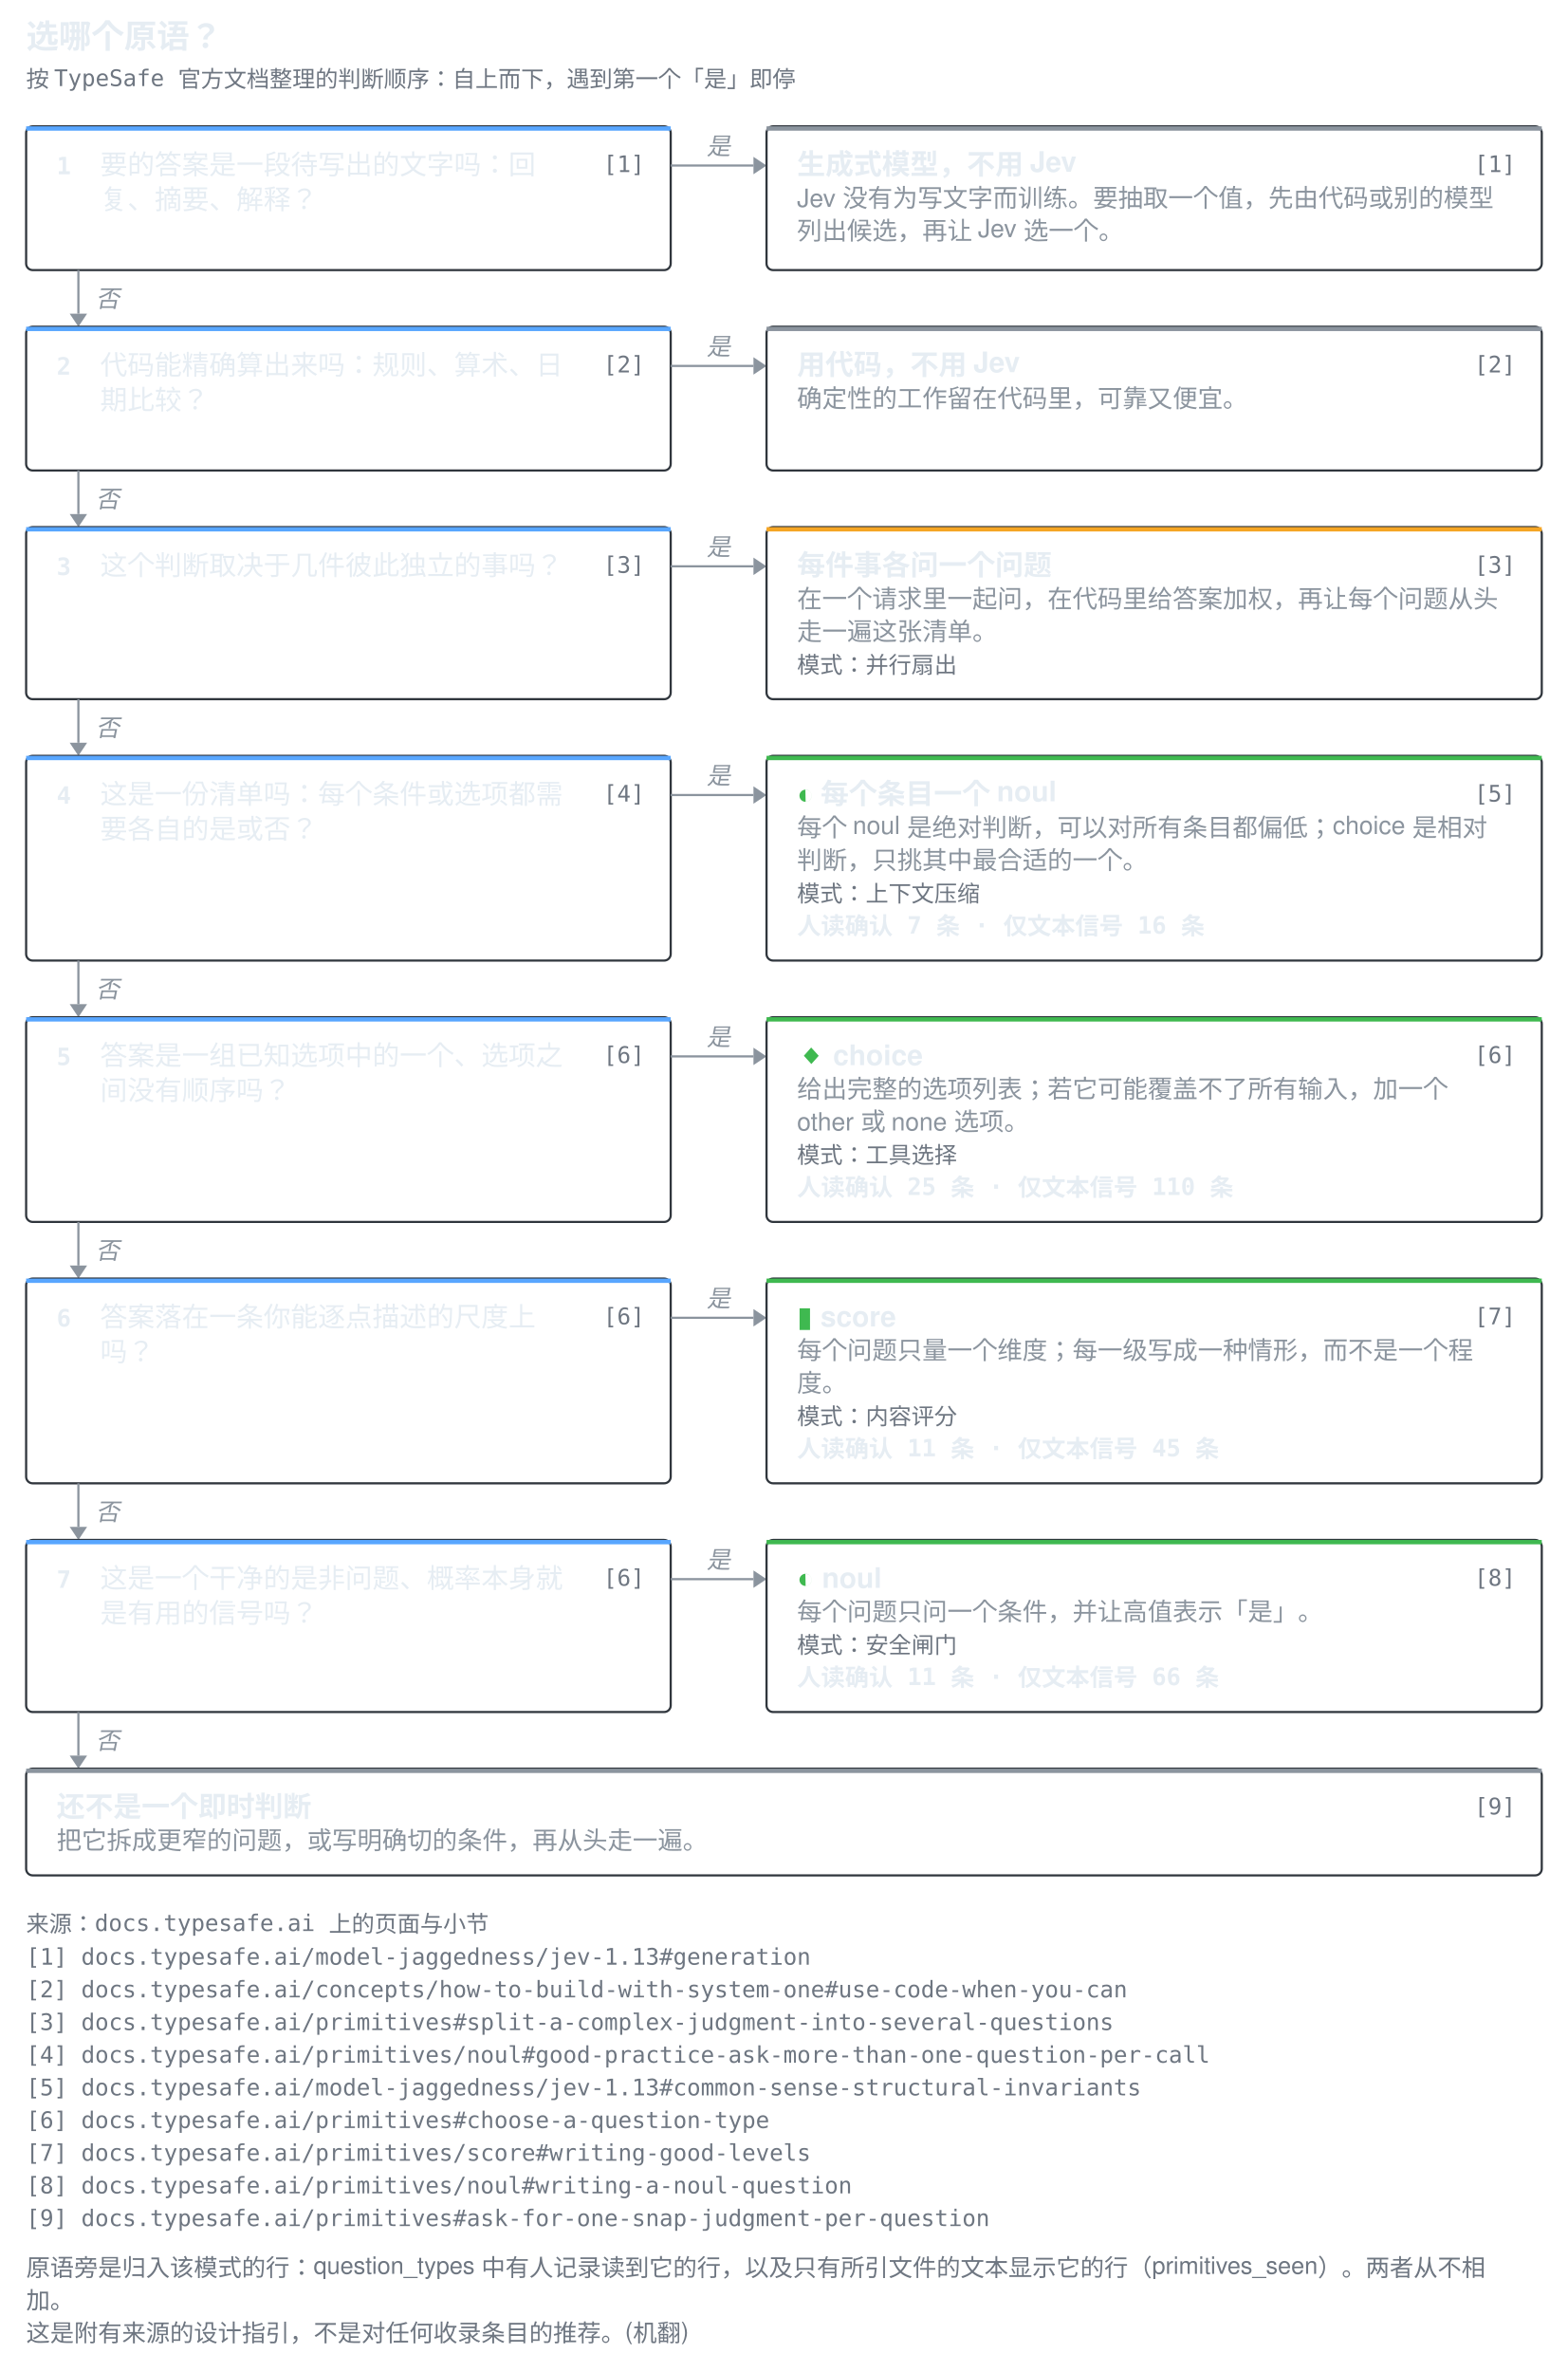
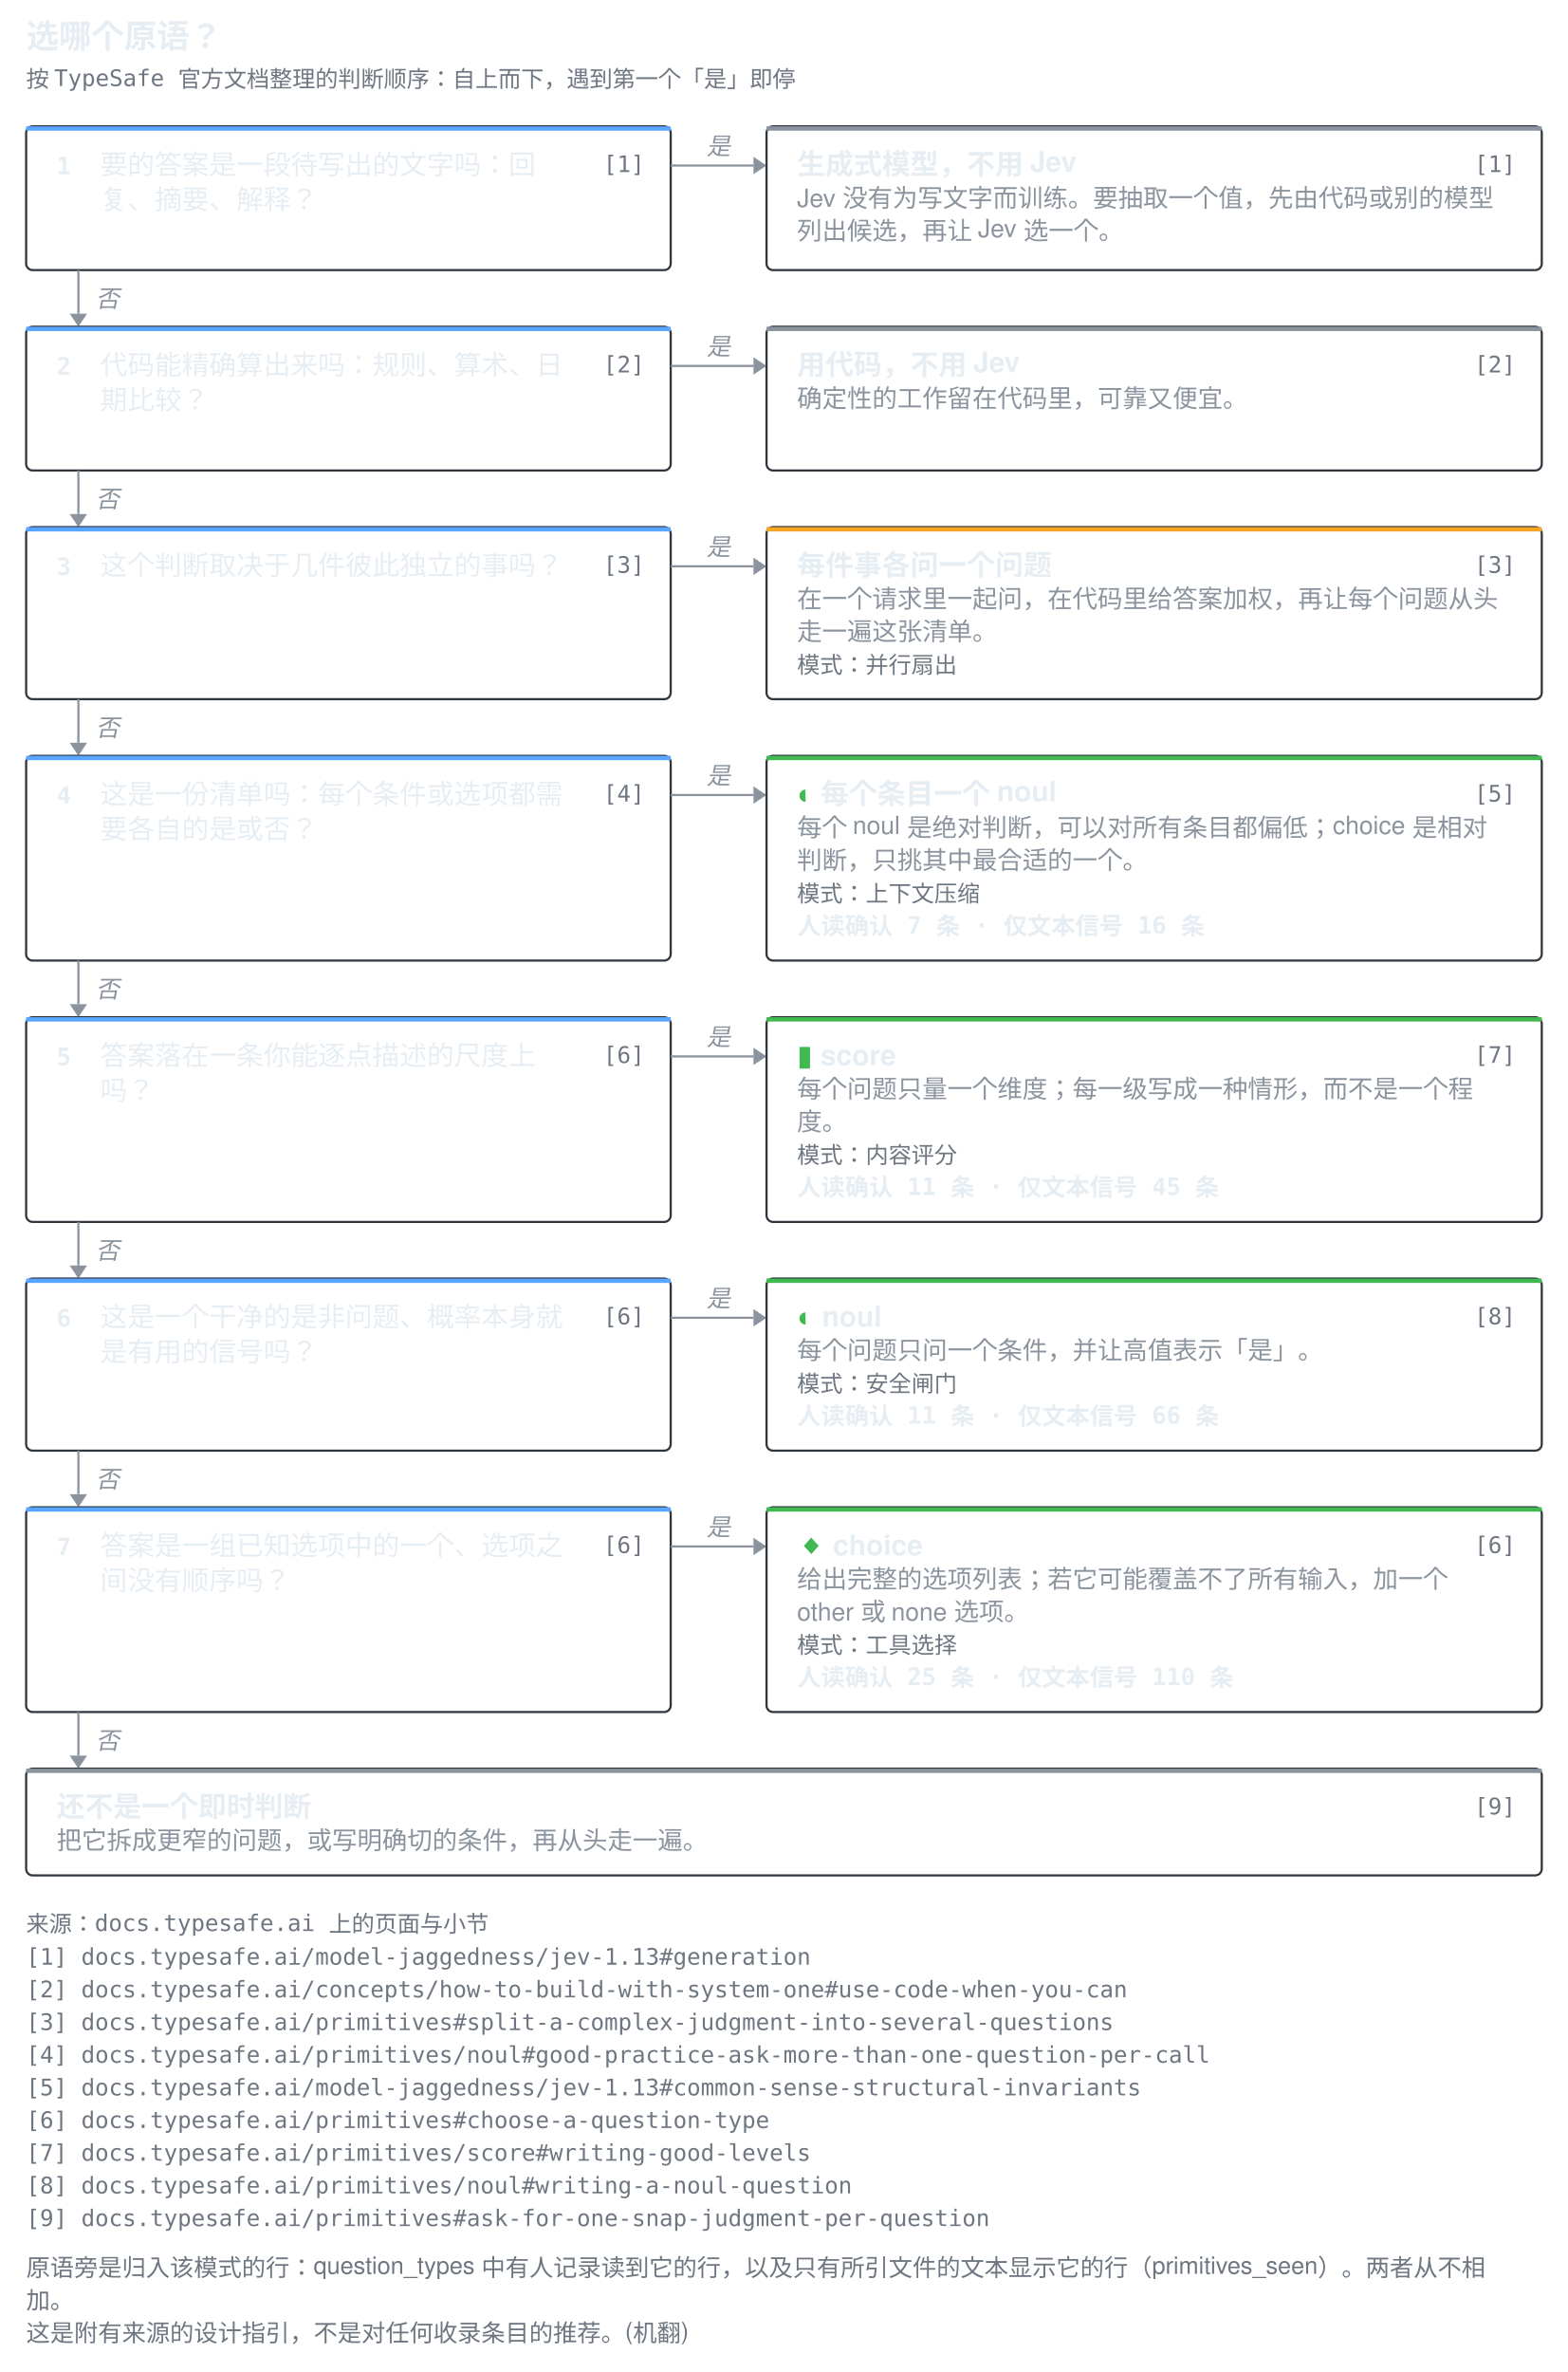
- <svg xmlns="http://www.w3.org/2000/svg" width="720" height="1089" viewBox="0 0 720 1089" role="img" aria-label="选哪个原语？一份依据 TypeSafe 官方文档整理的判断顺序。每个「是」依次通向：生成式模型，不用 Jev；用代码，不用 Jev；每件事各问一个问题；每个条目一个 noul；choice；score；noul。全部为「否」时：还不是一个即时判断。">
+ <svg xmlns="http://www.w3.org/2000/svg" width="720" height="1089" viewBox="0 0 720 1089" role="img" aria-label="选哪个原语？一份依据 TypeSafe 官方文档整理的判断顺序。每个「是」依次通向：生成式模型，不用 Jev；用代码，不用 Jev；每件事各问一个问题；每个条目一个 noul；score；noul；choice。全部为「否」时：还不是一个即时判断。">
  <style>.t{font:600 15px ui-monospace,SFMono-Regular,'SF Mono',Menlo,Consolas,monospace;fill:#e6edf3}.k{font:10.5px ui-monospace,SFMono-Regular,'SF Mono',Menlo,Consolas,monospace;fill:#6e7681}.q{font:12.5px -apple-system,BlinkMacSystemFont,'Segoe UI',Helvetica,Arial,sans-serif;fill:#e6edf3}.n{font:600 13px -apple-system,BlinkMacSystemFont,'Segoe UI',Helvetica,Arial,sans-serif;fill:#e6edf3}.g{fill:#3fb950}.d{font:11.5px -apple-system,BlinkMacSystemFont,'Segoe UI',Helvetica,Arial,sans-serif;fill:#8b949e}.c{font:600 11px ui-monospace,SFMono-Regular,'SF Mono',Menlo,Consolas,monospace;fill:#e6edf3}.a{font:italic 11px -apple-system,BlinkMacSystemFont,'Segoe UI',Helvetica,Arial,sans-serif;fill:#8b949e}.l{font:11px -apple-system,BlinkMacSystemFont,'Segoe UI',Helvetica,Arial,sans-serif;fill:#6e7681}</style>
  <text x="12" y="22" class="t">选哪个原语？</text>
  <text x="12" y="40" class="k">按 TypeSafe 官方文档整理的判断顺序：自上而下，遇到第一个「是」即停</text>
  <rect x="12" y="58" width="296" height="66" rx="3" fill="none" stroke="#30363d" />
  <rect x="12" y="58" width="296" height="2" fill="#58a6ff" />
  <text x="26" y="80" class="c">1</text>
  <text x="46" y="80" class="q">要的答案是一段待写出的文字吗：回</text>
  <text x="46" y="96" class="q">复、摘要、解释？</text>
  <text x="296" y="79" class="k" text-anchor="end">[1]</text>
  <line x1="308" y1="76" x2="346" y2="76" stroke="#8b949e" />
  <path d="M346 72l6 4-6 4z" fill="#8b949e" />
  <text x="330.0" y="71" class="a" text-anchor="middle">是</text>
  <rect x="352" y="58" width="356" height="66" rx="3" fill="none" stroke="#30363d" />
  <rect x="352" y="58" width="356" height="2" fill="#8b949e" />
  <text x="366" y="80" class="n">生成式模型，不用 Jev</text>
  <text x="696" y="79" class="k" text-anchor="end">[1]</text>
  <text x="366" y="95" class="d">Jev 没有为写文字而训练。要抽取一个值，先由代码或别的模型</text>
  <text x="366" y="110" class="d">列出候选，再让 Jev 选一个。</text>
  <line x1="36" y1="124" x2="36" y2="144" stroke="#8b949e" />
  <path d="M32 144l4 6 4-6z" fill="#8b949e" />
  <text x="44" y="141.0" class="a">否</text>
  <rect x="12" y="150" width="296" height="66" rx="3" fill="none" stroke="#30363d" />
  <rect x="12" y="150" width="296" height="2" fill="#58a6ff" />
  <text x="26" y="172" class="c">2</text>
  <text x="46" y="172" class="q">代码能精确算出来吗：规则、算术、日</text>
  <text x="46" y="188" class="q">期比较？</text>
  <text x="296" y="171" class="k" text-anchor="end">[2]</text>
  <line x1="308" y1="168" x2="346" y2="168" stroke="#8b949e" />
  <path d="M346 164l6 4-6 4z" fill="#8b949e" />
  <text x="330.0" y="163" class="a" text-anchor="middle">是</text>
  <rect x="352" y="150" width="356" height="66" rx="3" fill="none" stroke="#30363d" />
  <rect x="352" y="150" width="356" height="2" fill="#8b949e" />
  <text x="366" y="172" class="n">用代码，不用 Jev</text>
  <text x="696" y="171" class="k" text-anchor="end">[2]</text>
  <text x="366" y="187" class="d">确定性的工作留在代码里，可靠又便宜。</text>
  <line x1="36" y1="216" x2="36" y2="236" stroke="#8b949e" />
  <path d="M32 236l4 6 4-6z" fill="#8b949e" />
  <text x="44" y="233.0" class="a">否</text>
  <rect x="12" y="242" width="296" height="79" rx="3" fill="none" stroke="#30363d" />
  <rect x="12" y="242" width="296" height="2" fill="#58a6ff" />
  <text x="26" y="264" class="c">3</text>
  <text x="46" y="264" class="q">这个判断取决于几件彼此独立的事吗？</text>
  <text x="296" y="263" class="k" text-anchor="end">[3]</text>
  <line x1="308" y1="260" x2="346" y2="260" stroke="#8b949e" />
  <path d="M346 256l6 4-6 4z" fill="#8b949e" />
  <text x="330.0" y="255" class="a" text-anchor="middle">是</text>
  <rect x="352" y="242" width="356" height="79" rx="3" fill="none" stroke="#30363d" />
  <rect x="352" y="242" width="356" height="2" fill="#f5a524" />
  <text x="366" y="264" class="n">每件事各问一个问题</text>
  <text x="696" y="263" class="k" text-anchor="end">[3]</text>
  <text x="366" y="279" class="d">在一个请求里一起问，在代码里给答案加权，再让每个问题从头</text>
  <text x="366" y="294" class="d">走一遍这张清单。</text>
  <text x="366" y="309" class="k">模式：并行扇出</text>
  <line x1="36" y1="321" x2="36" y2="341" stroke="#8b949e" />
  <path d="M32 341l4 6 4-6z" fill="#8b949e" />
  <text x="44" y="338.0" class="a">否</text>
  <rect x="12" y="347" width="296" height="94" rx="3" fill="none" stroke="#30363d" />
  <rect x="12" y="347" width="296" height="2" fill="#58a6ff" />
  <text x="26" y="369" class="c">4</text>
  <text x="46" y="369" class="q">这是一份清单吗：每个条件或选项都需</text>
  <text x="46" y="385" class="q">要各自的是或否？</text>
  <text x="296" y="368" class="k" text-anchor="end">[4]</text>
  <line x1="308" y1="365" x2="346" y2="365" stroke="#8b949e" />
  <path d="M346 361l6 4-6 4z" fill="#8b949e" />
  <text x="330.0" y="360" class="a" text-anchor="middle">是</text>
  <rect x="352" y="347" width="356" height="94" rx="3" fill="none" stroke="#30363d" />
  <rect x="352" y="347" width="356" height="2" fill="#3fb950" />
  <text x="366" y="369" class="n">
    <tspan class="g">◐</tspan> 每个条目一个 noul</text>
  <text x="696" y="368" class="k" text-anchor="end">[5]</text>
  <text x="366" y="384" class="d">每个 noul 是绝对判断，可以对所有条目都偏低；choice 是相对</text>
  <text x="366" y="399" class="d">判断，只挑其中最合适的一个。</text>
  <text x="366" y="414" class="k">模式：上下文压缩</text>
  <text x="366" y="429" class="c">人读确认 7 条 · 仅文本信号 16 条</text>
  <line x1="36" y1="441" x2="36" y2="461" stroke="#8b949e" />
  <path d="M32 461l4 6 4-6z" fill="#8b949e" />
  <text x="44" y="458.0" class="a">否</text>
  <rect x="12" y="467" width="296" height="94" rx="3" fill="none" stroke="#30363d" />
  <rect x="12" y="467" width="296" height="2" fill="#58a6ff" />
  <text x="26" y="489" class="c">5</text>
-   <text x="46" y="489" class="q">答案是一组已知选项中的一个、选项之</text>
-   <text x="46" y="505" class="q">间没有顺序吗？</text>
+   <text x="46" y="489" class="q">答案落在一条你能逐点描述的尺度上</text>
+   <text x="46" y="505" class="q">吗？</text>
  <text x="296" y="488" class="k" text-anchor="end">[6]</text>
  <line x1="308" y1="485" x2="346" y2="485" stroke="#8b949e" />
  <path d="M346 481l6 4-6 4z" fill="#8b949e" />
  <text x="330.0" y="480" class="a" text-anchor="middle">是</text>
  <rect x="352" y="467" width="356" height="94" rx="3" fill="none" stroke="#30363d" />
  <rect x="352" y="467" width="356" height="2" fill="#3fb950" />
  <text x="366" y="489" class="n">
-     <tspan class="g">◆</tspan> choice</text>
-   <text x="696" y="488" class="k" text-anchor="end">[6]</text>
-   <text x="366" y="504" class="d">给出完整的选项列表；若它可能覆盖不了所有输入，加一个</text>
-   <text x="366" y="519" class="d">other 或 none 选项。</text>
-   <text x="366" y="534" class="k">模式：工具选择</text>
-   <text x="366" y="549" class="c">人读确认 25 条 · 仅文本信号 110 条</text>
+     <tspan class="g">▮</tspan> score</text>
+   <text x="696" y="488" class="k" text-anchor="end">[7]</text>
+   <text x="366" y="504" class="d">每个问题只量一个维度；每一级写成一种情形，而不是一个程</text>
+   <text x="366" y="519" class="d">度。</text>
+   <text x="366" y="534" class="k">模式：内容评分</text>
+   <text x="366" y="549" class="c">人读确认 11 条 · 仅文本信号 45 条</text>
  <line x1="36" y1="561" x2="36" y2="581" stroke="#8b949e" />
  <path d="M32 581l4 6 4-6z" fill="#8b949e" />
  <text x="44" y="578.0" class="a">否</text>
-   <rect x="12" y="587" width="296" height="94" rx="3" fill="none" stroke="#30363d" />
+   <rect x="12" y="587" width="296" height="79" rx="3" fill="none" stroke="#30363d" />
  <rect x="12" y="587" width="296" height="2" fill="#58a6ff" />
  <text x="26" y="609" class="c">6</text>
-   <text x="46" y="609" class="q">答案落在一条你能逐点描述的尺度上</text>
-   <text x="46" y="625" class="q">吗？</text>
+   <text x="46" y="609" class="q">这是一个干净的是非问题、概率本身就</text>
+   <text x="46" y="625" class="q">是有用的信号吗？</text>
  <text x="296" y="608" class="k" text-anchor="end">[6]</text>
  <line x1="308" y1="605" x2="346" y2="605" stroke="#8b949e" />
  <path d="M346 601l6 4-6 4z" fill="#8b949e" />
  <text x="330.0" y="600" class="a" text-anchor="middle">是</text>
-   <rect x="352" y="587" width="356" height="94" rx="3" fill="none" stroke="#30363d" />
+   <rect x="352" y="587" width="356" height="79" rx="3" fill="none" stroke="#30363d" />
  <rect x="352" y="587" width="356" height="2" fill="#3fb950" />
  <text x="366" y="609" class="n">
-     <tspan class="g">▮</tspan> score</text>
-   <text x="696" y="608" class="k" text-anchor="end">[7]</text>
-   <text x="366" y="624" class="d">每个问题只量一个维度；每一级写成一种情形，而不是一个程</text>
-   <text x="366" y="639" class="d">度。</text>
-   <text x="366" y="654" class="k">模式：内容评分</text>
-   <text x="366" y="669" class="c">人读确认 11 条 · 仅文本信号 45 条</text>
-   <line x1="36" y1="681" x2="36" y2="701" stroke="#8b949e" />
-   <path d="M32 701l4 6 4-6z" fill="#8b949e" />
-   <text x="44" y="698.0" class="a">否</text>
-   <rect x="12" y="707" width="296" height="79" rx="3" fill="none" stroke="#30363d" />
-   <rect x="12" y="707" width="296" height="2" fill="#58a6ff" />
-   <text x="26" y="729" class="c">7</text>
-   <text x="46" y="729" class="q">这是一个干净的是非问题、概率本身就</text>
-   <text x="46" y="745" class="q">是有用的信号吗？</text>
-   <text x="296" y="728" class="k" text-anchor="end">[6]</text>
-   <line x1="308" y1="725" x2="346" y2="725" stroke="#8b949e" />
-   <path d="M346 721l6 4-6 4z" fill="#8b949e" />
-   <text x="330.0" y="720" class="a" text-anchor="middle">是</text>
-   <rect x="352" y="707" width="356" height="79" rx="3" fill="none" stroke="#30363d" />
-   <rect x="352" y="707" width="356" height="2" fill="#3fb950" />
-   <text x="366" y="729" class="n">
    <tspan class="g">◐</tspan> noul</text>
-   <text x="696" y="728" class="k" text-anchor="end">[8]</text>
-   <text x="366" y="744" class="d">每个问题只问一个条件，并让高值表示「是」。</text>
-   <text x="366" y="759" class="k">模式：安全闸门</text>
-   <text x="366" y="774" class="c">人读确认 11 条 · 仅文本信号 66 条</text>
+   <text x="696" y="608" class="k" text-anchor="end">[8]</text>
+   <text x="366" y="624" class="d">每个问题只问一个条件，并让高值表示「是」。</text>
+   <text x="366" y="639" class="k">模式：安全闸门</text>
+   <text x="366" y="654" class="c">人读确认 11 条 · 仅文本信号 66 条</text>
+   <line x1="36" y1="666" x2="36" y2="686" stroke="#8b949e" />
+   <path d="M32 686l4 6 4-6z" fill="#8b949e" />
+   <text x="44" y="683.0" class="a">否</text>
+   <rect x="12" y="692" width="296" height="94" rx="3" fill="none" stroke="#30363d" />
+   <rect x="12" y="692" width="296" height="2" fill="#58a6ff" />
+   <text x="26" y="714" class="c">7</text>
+   <text x="46" y="714" class="q">答案是一组已知选项中的一个、选项之</text>
+   <text x="46" y="730" class="q">间没有顺序吗？</text>
+   <text x="296" y="713" class="k" text-anchor="end">[6]</text>
+   <line x1="308" y1="710" x2="346" y2="710" stroke="#8b949e" />
+   <path d="M346 706l6 4-6 4z" fill="#8b949e" />
+   <text x="330.0" y="705" class="a" text-anchor="middle">是</text>
+   <rect x="352" y="692" width="356" height="94" rx="3" fill="none" stroke="#30363d" />
+   <rect x="352" y="692" width="356" height="2" fill="#3fb950" />
+   <text x="366" y="714" class="n">
+     <tspan class="g">◆</tspan> choice</text>
+   <text x="696" y="713" class="k" text-anchor="end">[6]</text>
+   <text x="366" y="729" class="d">给出完整的选项列表；若它可能覆盖不了所有输入，加一个</text>
+   <text x="366" y="744" class="d">other 或 none 选项。</text>
+   <text x="366" y="759" class="k">模式：工具选择</text>
+   <text x="366" y="774" class="c">人读确认 25 条 · 仅文本信号 110 条</text>
  <line x1="36" y1="786" x2="36" y2="806" stroke="#8b949e" />
  <path d="M32 806l4 6 4-6z" fill="#8b949e" />
  <text x="44" y="803.0" class="a">否</text>
  <rect x="12" y="812" width="696" height="49" rx="3" fill="none" stroke="#30363d" />
  <rect x="12" y="812" width="696" height="2" fill="#8b949e" />
  <text x="26" y="834" class="n">还不是一个即时判断</text>
  <text x="696" y="833" class="k" text-anchor="end">[9]</text>
  <text x="26" y="849" class="d">把它拆成更窄的问题，或写明确切的条件，再从头走一遍。</text>
  <text x="12" y="887" class="k">来源：docs.typesafe.ai 上的页面与小节</text>
  <text x="12" y="902" class="k">[1] docs.typesafe.ai/model-jaggedness/jev-1.13#generation</text>
  <text x="12" y="917" class="k">[2] docs.typesafe.ai/concepts/how-to-build-with-system-one#use-code-when-you-can</text>
  <text x="12" y="932" class="k">[3] docs.typesafe.ai/primitives#split-a-complex-judgment-into-several-questions</text>
  <text x="12" y="947" class="k">[4] docs.typesafe.ai/primitives/noul#good-practice-ask-more-than-one-question-per-call</text>
  <text x="12" y="962" class="k">[5] docs.typesafe.ai/model-jaggedness/jev-1.13#common-sense-structural-invariants</text>
  <text x="12" y="977" class="k">[6] docs.typesafe.ai/primitives#choose-a-question-type</text>
  <text x="12" y="992" class="k">[7] docs.typesafe.ai/primitives/score#writing-good-levels</text>
  <text x="12" y="1007" class="k">[8] docs.typesafe.ai/primitives/noul#writing-a-noul-question</text>
  <text x="12" y="1022" class="k">[9] docs.typesafe.ai/primitives#ask-for-one-snap-judgment-per-question</text>
  <text x="12" y="1045" class="l">原语旁是归入该模式的行：question_types 中有人记录读到它的行，以及只有所引文件的文本显示它的行（primitives_seen）。两者从不相</text>
  <text x="12" y="1060" class="l">加。</text>
  <text x="12" y="1075" class="l">这是附有来源的设计指引，不是对任何收录条目的推荐。(机翻)</text>
</svg>
